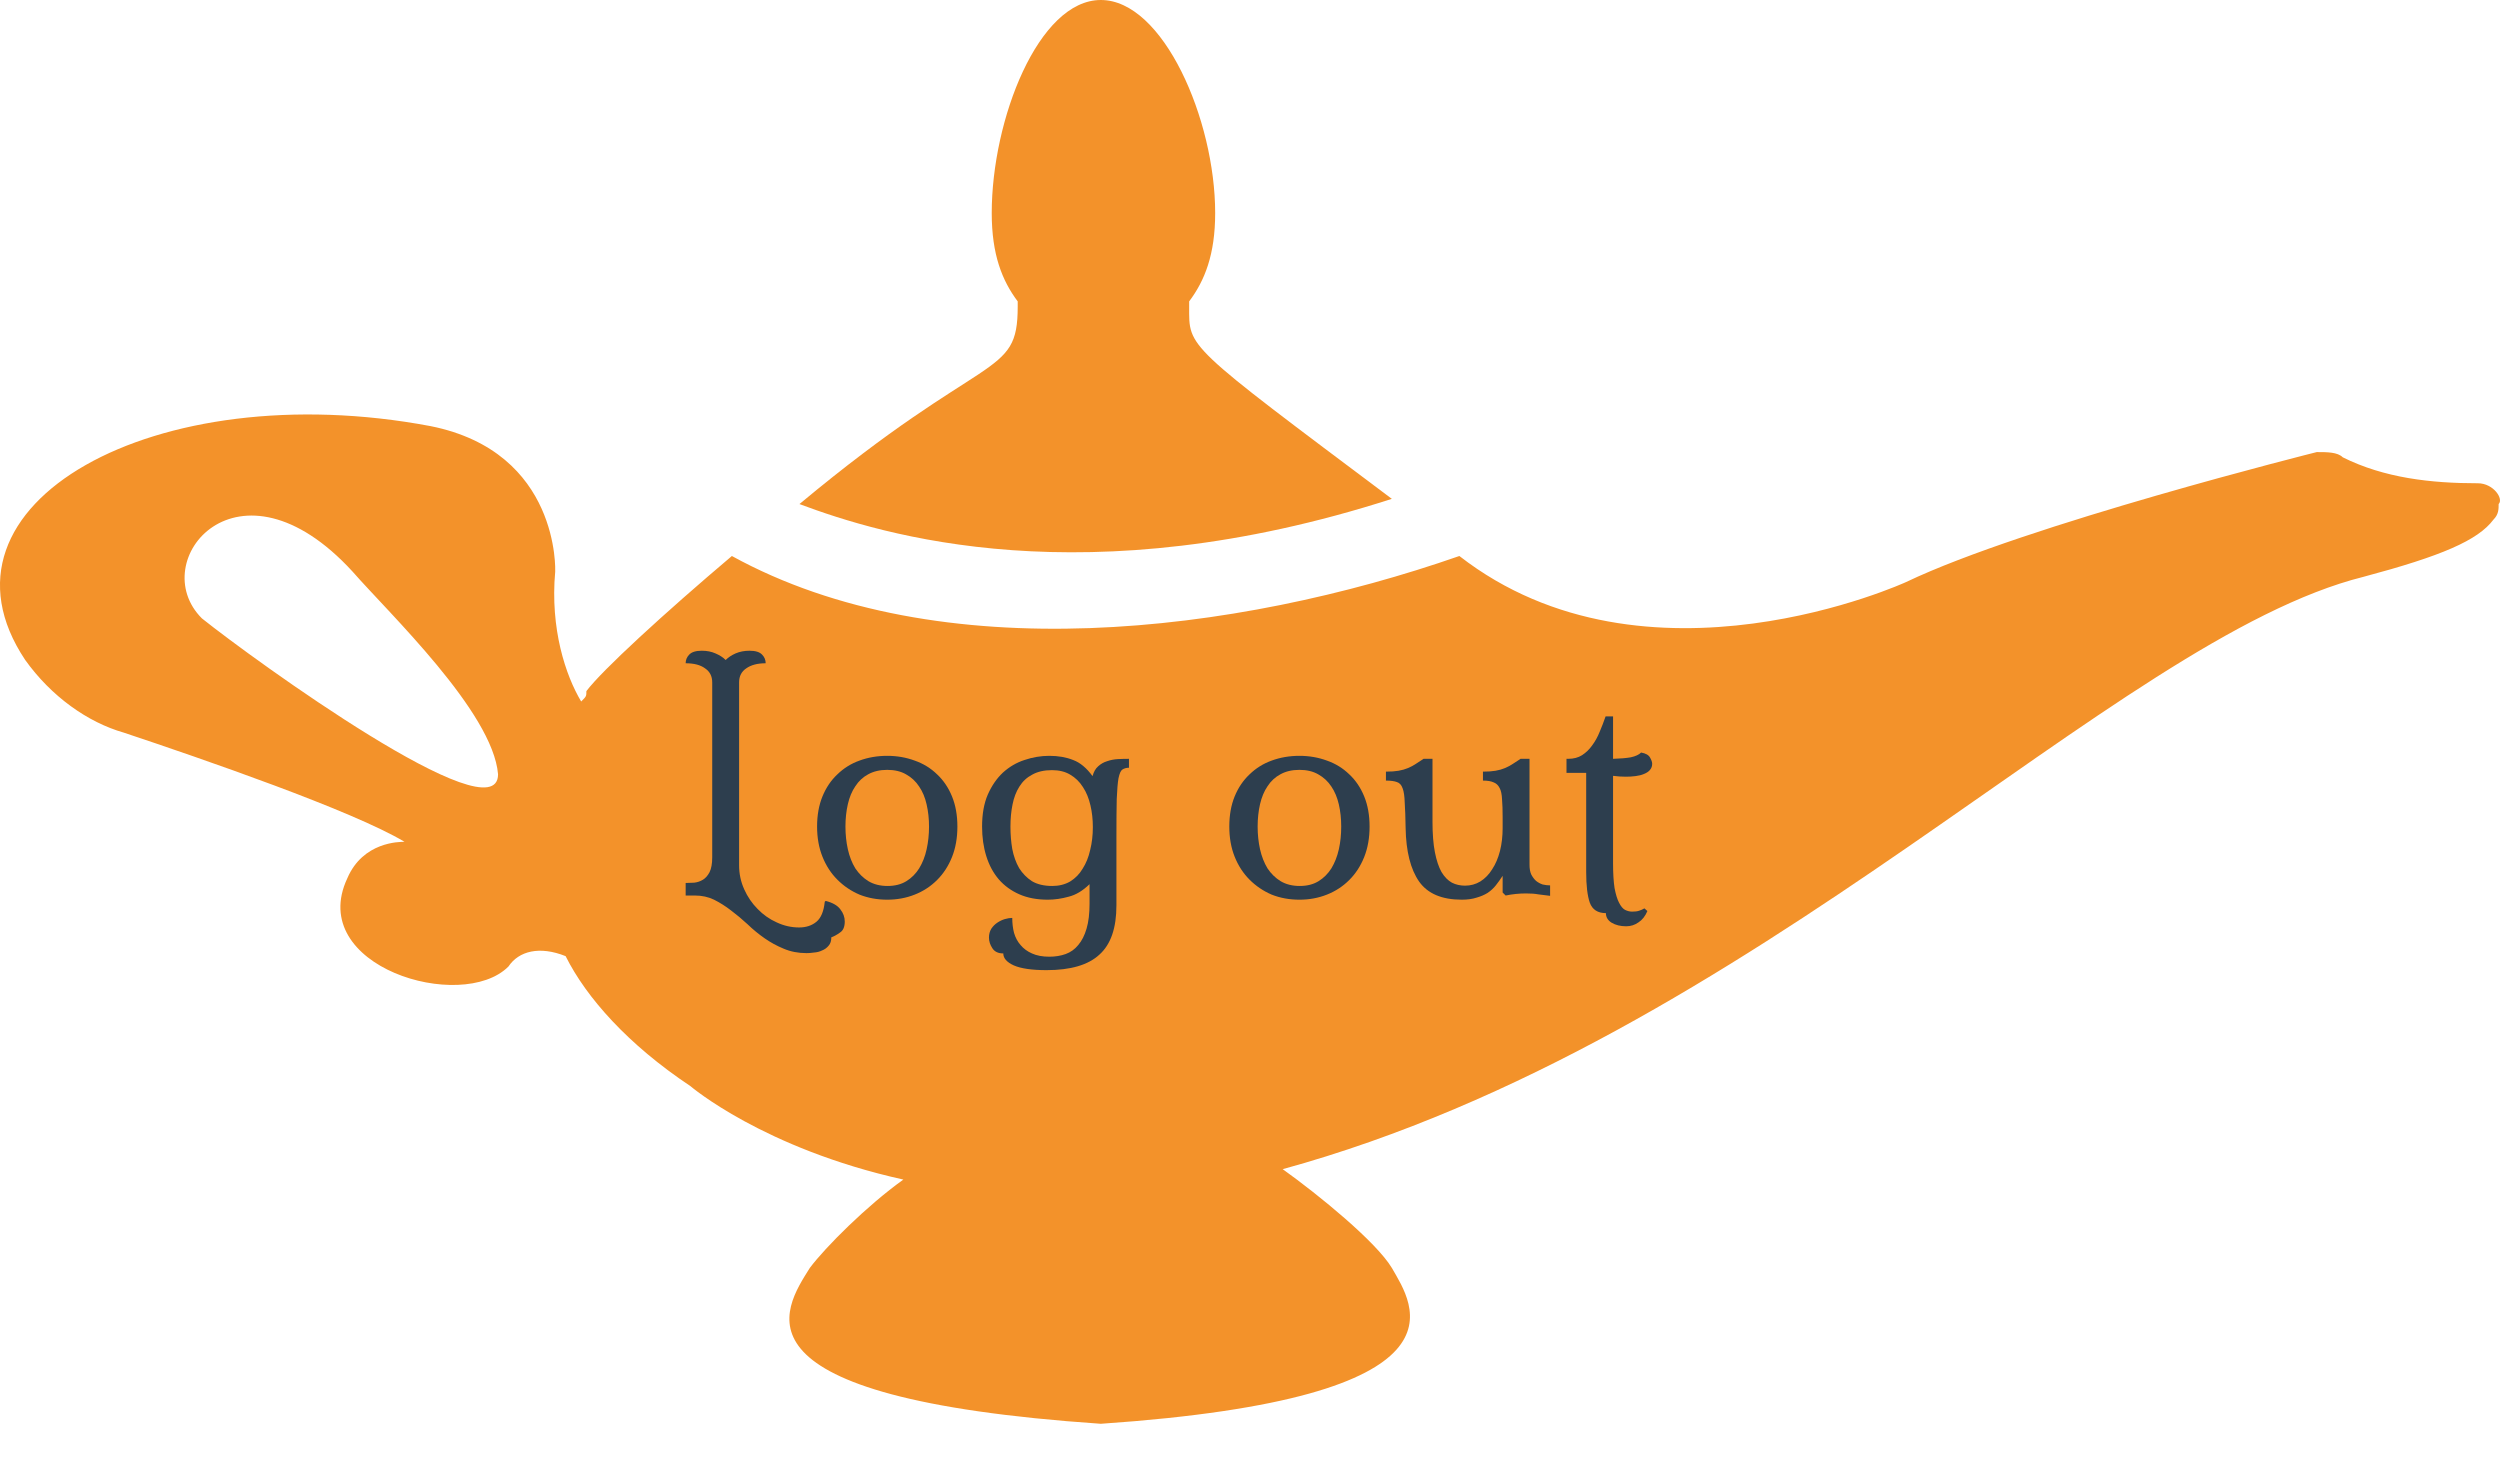
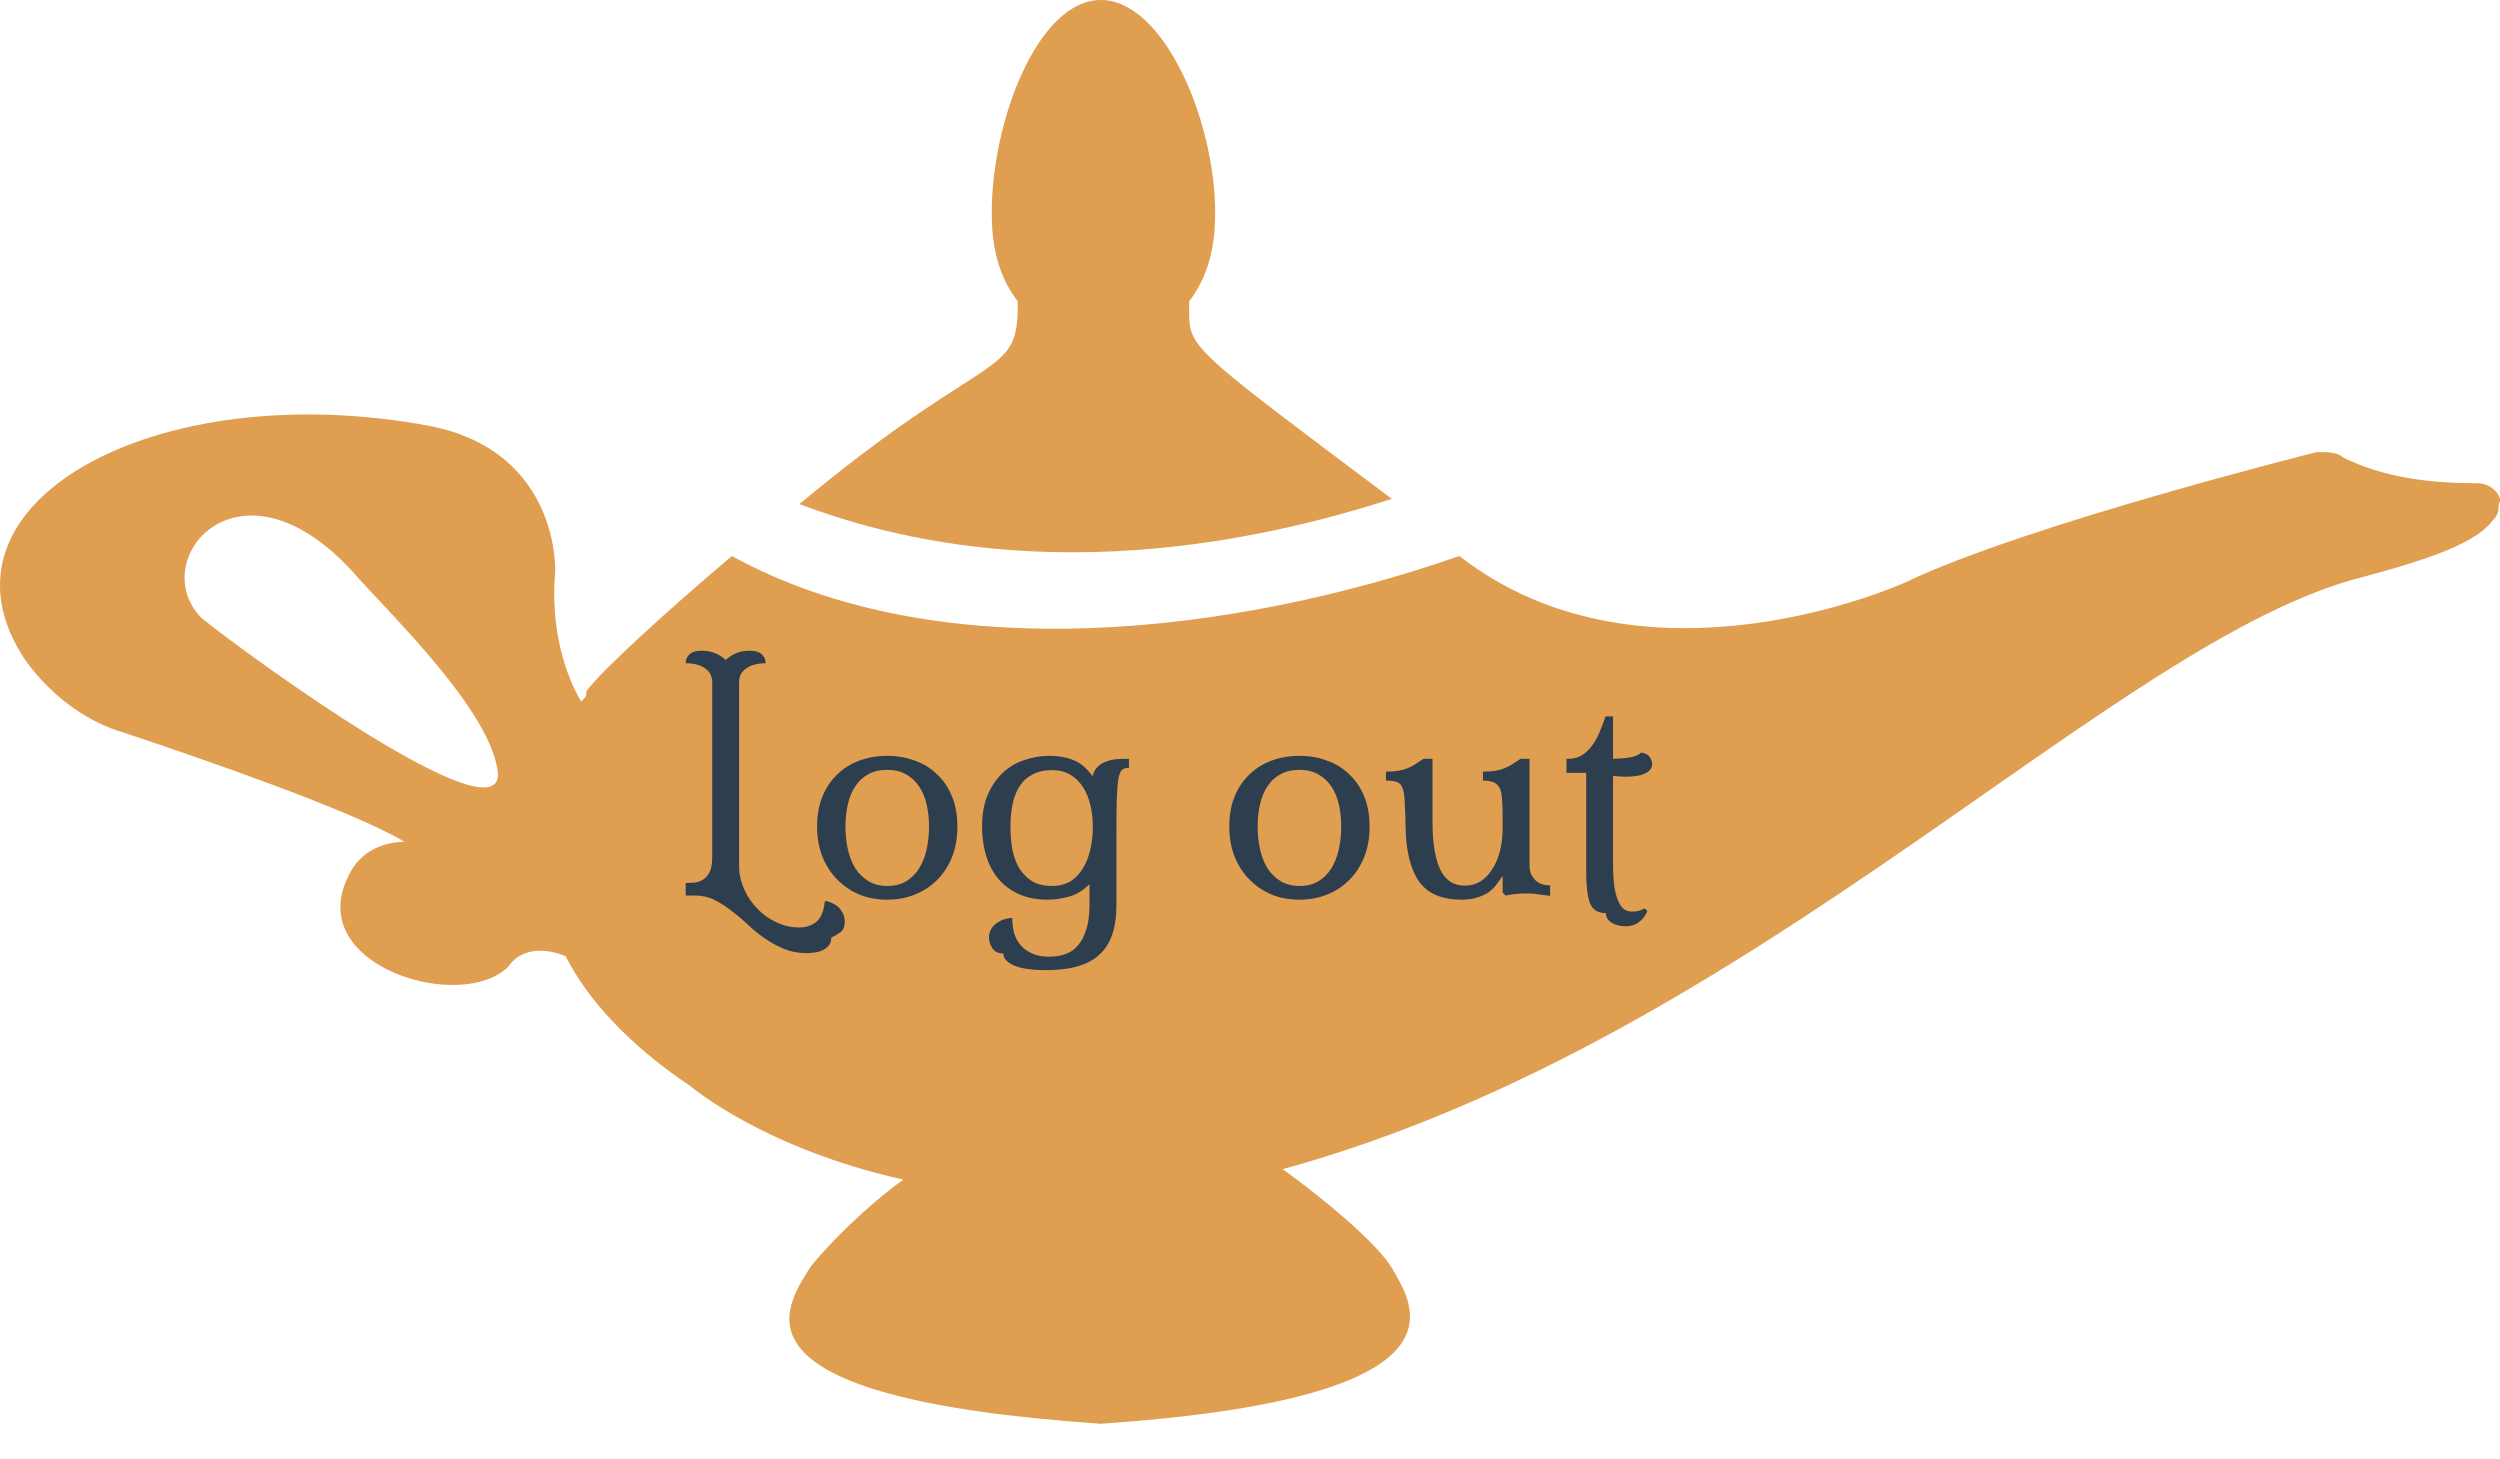
<svg xmlns="http://www.w3.org/2000/svg" width="72" height="42" viewBox="0 0 72 42" fill="none">
  <g id="Group 377">
    <g id="Group">
-       <path id="Vector" d="M40.085 14.367C34.099 9.877 34.248 10.027 34.248 8.83V8.68C34.697 8.081 34.997 7.333 34.997 6.136C34.997 3.442 33.5 0 31.704 0C29.909 0 28.562 3.442 28.562 6.136C28.562 7.333 28.861 8.081 29.31 8.68V8.83C29.31 10.925 28.412 10.027 23.024 14.517C25.419 15.414 31.255 17.21 40.085 14.367Z" fill="#F3922A" />
-       <path id="Vector_2" d="M71.362 13.918C70.016 13.918 68.669 13.768 67.471 13.17C67.322 13.02 67.022 13.02 66.723 13.02C66.723 13.02 58.343 15.115 54.9 16.761C54.9 16.761 47.418 20.203 42.03 16.013C35.595 18.258 27.065 19.306 21.078 16.013C19.133 17.659 17.337 19.306 16.888 19.904C16.888 20.054 16.888 20.054 16.738 20.203C16.29 19.455 15.841 18.108 15.99 16.462C15.99 16.462 16.14 13.02 12.399 12.272C4.467 10.775 -2.268 14.517 0.725 19.006C1.474 20.054 2.521 20.802 3.569 21.101C5.814 21.85 10.154 23.346 11.65 24.244C11.501 24.244 10.453 24.244 10.004 25.292C8.807 27.836 13.296 29.183 14.643 27.836C14.943 27.387 15.541 27.237 16.29 27.537C16.888 28.734 18.085 30.081 19.881 31.278C19.881 31.278 21.976 33.074 26.017 33.972C27.214 34.271 27.364 34.271 26.017 33.972C24.97 34.72 23.772 35.917 23.323 36.516C22.575 37.713 20.779 40.257 31.704 41.005C42.629 40.257 40.683 37.563 40.085 36.516C39.636 35.768 37.989 34.421 36.942 33.672C36.792 33.672 36.643 33.822 36.643 33.822C31.554 35.019 32.901 34.72 36.643 33.822C36.643 33.822 36.792 33.822 36.942 33.672C50.56 29.931 60.887 18.408 68.07 16.612C70.315 16.013 71.362 15.564 71.811 14.966C71.961 14.816 71.961 14.666 71.961 14.517C72.111 14.367 71.811 13.918 71.362 13.918ZM5.814 17.809C4.167 16.163 6.861 12.87 10.154 16.462C11.201 17.659 14.194 20.503 14.344 22.299C14.344 24.095 7.31 19.006 5.814 17.809Z" fill="#F3922A" />
+       <path id="Vector" d="M40.085 14.367C34.099 9.877 34.248 10.027 34.248 8.83V8.68C34.697 8.081 34.997 7.333 34.997 6.136C34.997 3.442 33.5 0 31.704 0C29.909 0 28.562 3.442 28.562 6.136C28.562 7.333 28.861 8.081 29.31 8.68V8.83C29.31 10.925 28.412 10.027 23.024 14.517C25.419 15.414 31.255 17.21 40.085 14.367Z" fill="#E09E50" />
+       <path id="Vector_2" d="M71.362 13.918C70.016 13.918 68.669 13.768 67.471 13.17C67.322 13.02 67.022 13.02 66.723 13.02C66.723 13.02 58.343 15.115 54.9 16.761C54.9 16.761 47.418 20.203 42.03 16.013C35.595 18.258 27.065 19.306 21.078 16.013C19.133 17.659 17.337 19.306 16.888 19.904C16.888 20.054 16.888 20.054 16.738 20.203C16.29 19.455 15.841 18.108 15.99 16.462C15.99 16.462 16.14 13.02 12.399 12.272C4.467 10.775 -2.268 14.517 0.725 19.006C1.474 20.054 2.521 20.802 3.569 21.101C5.814 21.85 10.154 23.346 11.65 24.244C11.501 24.244 10.453 24.244 10.004 25.292C8.807 27.836 13.296 29.183 14.643 27.836C14.943 27.387 15.541 27.237 16.29 27.537C16.888 28.734 18.085 30.081 19.881 31.278C19.881 31.278 21.976 33.074 26.017 33.972C27.214 34.271 27.364 34.271 26.017 33.972C24.97 34.72 23.772 35.917 23.323 36.516C22.575 37.713 20.779 40.257 31.704 41.005C42.629 40.257 40.683 37.563 40.085 36.516C39.636 35.768 37.989 34.421 36.942 33.672C36.792 33.672 36.643 33.822 36.643 33.822C31.554 35.019 32.901 34.72 36.643 33.822C36.643 33.822 36.792 33.822 36.942 33.672C50.56 29.931 60.887 18.408 68.07 16.612C70.315 16.013 71.362 15.564 71.811 14.966C71.961 14.816 71.961 14.666 71.961 14.517C72.111 14.367 71.811 13.918 71.362 13.918ZM5.814 17.809C4.167 16.163 6.861 12.87 10.154 16.462C11.201 17.659 14.194 20.503 14.344 22.299C14.344 24.095 7.31 19.006 5.814 17.809Z" fill="#E09E50" />
    </g>
    <g id="Log out">
      <path d="M21.286 24.923C21.286 25.163 21.335 25.393 21.432 25.61C21.529 25.828 21.659 26.017 21.819 26.178C21.979 26.344 22.163 26.473 22.369 26.565C22.576 26.662 22.79 26.711 23.014 26.711C23.215 26.711 23.381 26.656 23.513 26.547C23.644 26.439 23.725 26.247 23.753 25.971L23.779 25.946C23.98 25.997 24.12 26.078 24.2 26.186C24.286 26.295 24.329 26.413 24.329 26.539C24.329 26.694 24.283 26.8 24.192 26.857C24.106 26.92 24.023 26.966 23.942 26.995C23.942 27.098 23.917 27.178 23.865 27.235C23.814 27.298 23.75 27.344 23.676 27.373C23.607 27.407 23.53 27.427 23.444 27.433C23.363 27.445 23.292 27.45 23.229 27.45C22.988 27.45 22.767 27.407 22.567 27.321C22.372 27.241 22.189 27.141 22.017 27.02C21.845 26.9 21.681 26.765 21.527 26.616C21.372 26.473 21.214 26.341 21.054 26.221C20.899 26.101 20.736 25.997 20.564 25.911C20.398 25.831 20.214 25.791 20.014 25.791H19.747V25.43C19.822 25.43 19.905 25.427 19.996 25.421C20.088 25.41 20.171 25.381 20.246 25.335C20.32 25.29 20.383 25.218 20.435 25.12C20.486 25.017 20.512 24.874 20.512 24.691V19.653C20.512 19.475 20.443 19.34 20.306 19.249C20.174 19.151 19.988 19.102 19.747 19.102C19.747 19.005 19.782 18.922 19.85 18.853C19.919 18.779 20.039 18.741 20.211 18.741C20.36 18.741 20.492 18.767 20.607 18.819C20.727 18.87 20.825 18.933 20.899 19.008C20.974 18.933 21.068 18.87 21.183 18.819C21.303 18.767 21.438 18.741 21.587 18.741C21.759 18.741 21.879 18.779 21.948 18.853C22.017 18.922 22.051 19.005 22.051 19.102C21.816 19.102 21.63 19.151 21.492 19.249C21.355 19.34 21.286 19.475 21.286 19.653V24.923Z" fill="#2D3E4E" />
      <path d="M25.552 25.911C25.266 25.911 25 25.863 24.753 25.765C24.512 25.662 24.3 25.519 24.117 25.335C23.933 25.152 23.79 24.931 23.687 24.673C23.584 24.416 23.532 24.126 23.532 23.805C23.532 23.478 23.584 23.189 23.687 22.937C23.79 22.685 23.933 22.473 24.117 22.301C24.3 22.123 24.512 21.991 24.753 21.905C25 21.814 25.266 21.768 25.552 21.768C25.833 21.768 26.097 21.814 26.343 21.905C26.59 21.991 26.805 22.123 26.988 22.301C27.172 22.473 27.315 22.685 27.418 22.937C27.521 23.189 27.573 23.478 27.573 23.805C27.573 24.132 27.521 24.424 27.418 24.682C27.315 24.94 27.172 25.161 26.988 25.344C26.805 25.527 26.59 25.668 26.343 25.765C26.097 25.863 25.833 25.911 25.552 25.911ZM25.561 25.516C25.773 25.516 25.954 25.47 26.103 25.378C26.252 25.287 26.375 25.163 26.472 25.009C26.57 24.848 26.642 24.665 26.687 24.459C26.733 24.252 26.756 24.034 26.756 23.805C26.756 23.582 26.733 23.369 26.687 23.169C26.642 22.968 26.57 22.796 26.472 22.653C26.375 22.504 26.249 22.387 26.094 22.301C25.945 22.215 25.765 22.172 25.552 22.172C25.34 22.172 25.157 22.215 25.002 22.301C24.853 22.381 24.73 22.495 24.633 22.645C24.535 22.788 24.464 22.96 24.418 23.16C24.372 23.361 24.349 23.576 24.349 23.805C24.349 24.034 24.372 24.252 24.418 24.459C24.464 24.665 24.535 24.848 24.633 25.009C24.736 25.163 24.862 25.287 25.011 25.378C25.166 25.47 25.349 25.516 25.561 25.516Z" fill="#2D3E4E" />
      <path d="M30.176 25.911C29.866 25.911 29.594 25.86 29.359 25.757C29.124 25.654 28.926 25.51 28.766 25.327C28.605 25.138 28.485 24.914 28.405 24.656C28.324 24.398 28.284 24.115 28.284 23.805C28.284 23.444 28.339 23.137 28.448 22.885C28.562 22.627 28.708 22.415 28.886 22.249C29.07 22.083 29.276 21.962 29.505 21.888C29.74 21.808 29.978 21.768 30.219 21.768C30.477 21.768 30.706 21.808 30.906 21.888C31.107 21.962 31.293 22.117 31.465 22.352C31.5 22.226 31.554 22.131 31.628 22.069C31.703 22 31.789 21.951 31.887 21.922C31.984 21.888 32.087 21.868 32.196 21.862C32.305 21.856 32.411 21.854 32.514 21.854V22.111C32.44 22.111 32.377 22.129 32.325 22.163C32.279 22.192 32.242 22.275 32.213 22.412C32.19 22.544 32.173 22.745 32.162 23.014C32.156 23.278 32.153 23.645 32.153 24.115V26.075C32.153 26.728 31.99 27.201 31.663 27.493C31.342 27.791 30.835 27.94 30.141 27.94C29.717 27.94 29.402 27.894 29.196 27.803C28.995 27.711 28.895 27.596 28.895 27.459C28.746 27.459 28.64 27.407 28.577 27.304C28.514 27.207 28.482 27.106 28.482 27.003C28.482 26.906 28.505 26.82 28.551 26.745C28.597 26.677 28.654 26.619 28.723 26.573C28.791 26.527 28.863 26.493 28.938 26.47C29.018 26.447 29.09 26.436 29.153 26.436C29.153 26.59 29.17 26.734 29.204 26.866C29.244 27.003 29.307 27.121 29.393 27.218C29.479 27.321 29.588 27.401 29.72 27.459C29.858 27.522 30.024 27.553 30.219 27.553C30.391 27.553 30.548 27.528 30.692 27.476C30.835 27.424 30.955 27.338 31.052 27.218C31.156 27.098 31.236 26.94 31.293 26.745C31.351 26.55 31.379 26.31 31.379 26.023V25.464C31.184 25.654 30.984 25.774 30.777 25.825C30.571 25.883 30.37 25.911 30.176 25.911ZM30.305 25.516C30.5 25.516 30.671 25.473 30.82 25.387C30.969 25.295 31.09 25.172 31.181 25.017C31.279 24.863 31.351 24.685 31.396 24.484C31.448 24.278 31.474 24.057 31.474 23.822C31.474 23.599 31.451 23.39 31.405 23.195C31.359 22.994 31.288 22.819 31.19 22.67C31.093 22.515 30.969 22.395 30.82 22.309C30.677 22.223 30.502 22.18 30.296 22.18C30.073 22.18 29.883 22.223 29.729 22.309C29.574 22.39 29.451 22.504 29.359 22.653C29.267 22.796 29.201 22.968 29.161 23.169C29.121 23.364 29.101 23.576 29.101 23.805C29.101 24.029 29.118 24.244 29.153 24.45C29.193 24.656 29.259 24.84 29.35 25C29.448 25.155 29.571 25.281 29.72 25.378C29.875 25.47 30.07 25.516 30.305 25.516Z" fill="#2D3E4E" />
      <path d="M37.424 25.911C37.137 25.911 36.871 25.863 36.624 25.765C36.384 25.662 36.172 25.519 35.988 25.335C35.805 25.152 35.661 24.931 35.558 24.673C35.455 24.416 35.404 24.126 35.404 23.805C35.404 23.478 35.455 23.189 35.558 22.937C35.661 22.685 35.805 22.473 35.988 22.301C36.172 22.123 36.384 21.991 36.624 21.905C36.871 21.814 37.137 21.768 37.424 21.768C37.705 21.768 37.968 21.814 38.215 21.905C38.461 21.991 38.676 22.123 38.859 22.301C39.043 22.473 39.186 22.685 39.289 22.937C39.392 23.189 39.444 23.478 39.444 23.805C39.444 24.132 39.392 24.424 39.289 24.682C39.186 24.94 39.043 25.161 38.859 25.344C38.676 25.527 38.461 25.668 38.215 25.765C37.968 25.863 37.705 25.911 37.424 25.911ZM37.432 25.516C37.645 25.516 37.825 25.47 37.974 25.378C38.123 25.287 38.246 25.163 38.344 25.009C38.441 24.848 38.513 24.665 38.559 24.459C38.605 24.252 38.627 24.034 38.627 23.805C38.627 23.582 38.605 23.369 38.559 23.169C38.513 22.968 38.441 22.796 38.344 22.653C38.246 22.504 38.12 22.387 37.965 22.301C37.816 22.215 37.636 22.172 37.424 22.172C37.212 22.172 37.028 22.215 36.874 22.301C36.725 22.381 36.601 22.495 36.504 22.645C36.407 22.788 36.335 22.96 36.289 23.16C36.243 23.361 36.22 23.576 36.22 23.805C36.22 24.034 36.243 24.252 36.289 24.459C36.335 24.665 36.407 24.848 36.504 25.009C36.607 25.163 36.733 25.287 36.882 25.378C37.037 25.47 37.22 25.516 37.432 25.516Z" fill="#2D3E4E" />
      <path d="M43.276 23.547C43.276 23.335 43.271 23.16 43.259 23.023C43.253 22.88 43.23 22.771 43.19 22.696C43.15 22.616 43.093 22.561 43.018 22.533C42.944 22.498 42.841 22.481 42.709 22.481V22.223C42.852 22.223 42.972 22.215 43.07 22.198C43.173 22.18 43.265 22.154 43.345 22.12C43.425 22.086 43.5 22.046 43.569 22C43.637 21.954 43.712 21.905 43.792 21.854H44.05V24.905C44.05 25.02 44.067 25.115 44.102 25.189C44.142 25.264 44.188 25.324 44.239 25.37C44.297 25.416 44.359 25.45 44.428 25.473C44.503 25.49 44.574 25.499 44.643 25.499V25.8C44.511 25.782 44.397 25.768 44.299 25.757C44.208 25.739 44.09 25.731 43.947 25.731C43.752 25.731 43.557 25.751 43.362 25.791L43.276 25.705V25.224C43.213 25.321 43.147 25.413 43.079 25.499C43.016 25.579 42.938 25.651 42.846 25.714C42.755 25.771 42.649 25.817 42.528 25.851C42.408 25.891 42.265 25.911 42.099 25.911C41.525 25.911 41.116 25.737 40.869 25.387C40.623 25.032 40.494 24.519 40.482 23.848C40.477 23.539 40.468 23.295 40.456 23.117C40.451 22.934 40.431 22.796 40.396 22.705C40.362 22.607 40.307 22.547 40.233 22.524C40.158 22.495 40.052 22.481 39.915 22.481V22.223C40.058 22.223 40.178 22.215 40.276 22.198C40.379 22.18 40.471 22.154 40.551 22.12C40.631 22.086 40.706 22.046 40.775 22C40.843 21.954 40.918 21.905 40.998 21.854H41.256V23.668C41.256 24.017 41.279 24.309 41.325 24.544C41.371 24.779 41.434 24.969 41.514 25.112C41.6 25.255 41.7 25.358 41.815 25.421C41.929 25.479 42.056 25.507 42.193 25.507C42.353 25.507 42.5 25.467 42.632 25.387C42.769 25.301 42.884 25.183 42.975 25.035C43.073 24.886 43.147 24.711 43.199 24.51C43.251 24.304 43.276 24.083 43.276 23.848V23.547Z" fill="#2D3E4E" />
      <path d="M46.456 24.854C46.456 25.152 46.471 25.393 46.499 25.576C46.534 25.759 46.577 25.9 46.628 25.997C46.68 26.101 46.737 26.169 46.8 26.204C46.869 26.238 46.938 26.255 47.007 26.255C47.087 26.255 47.153 26.247 47.204 26.23C47.261 26.212 47.313 26.189 47.359 26.161L47.445 26.238C47.382 26.387 47.296 26.496 47.187 26.565C47.084 26.639 46.966 26.677 46.834 26.677C46.668 26.677 46.528 26.642 46.413 26.573C46.304 26.505 46.25 26.413 46.25 26.298C46.015 26.298 45.86 26.198 45.786 25.997C45.717 25.797 45.682 25.502 45.682 25.112V22.258H45.115V21.854H45.167C45.321 21.854 45.453 21.819 45.562 21.75C45.677 21.676 45.774 21.581 45.855 21.467C45.94 21.352 46.012 21.223 46.069 21.08C46.132 20.931 46.19 20.782 46.241 20.633H46.456V21.854C46.663 21.848 46.832 21.834 46.964 21.811C47.101 21.782 47.201 21.736 47.264 21.673C47.396 21.696 47.482 21.745 47.522 21.819C47.562 21.888 47.583 21.948 47.583 22C47.583 22.069 47.559 22.129 47.514 22.18C47.474 22.226 47.416 22.263 47.342 22.292C47.273 22.321 47.193 22.341 47.101 22.352C47.009 22.364 46.918 22.369 46.826 22.369C46.7 22.369 46.577 22.361 46.456 22.344V24.854Z" fill="#2D3E4E" />
    </g>
  </g>
</svg>
